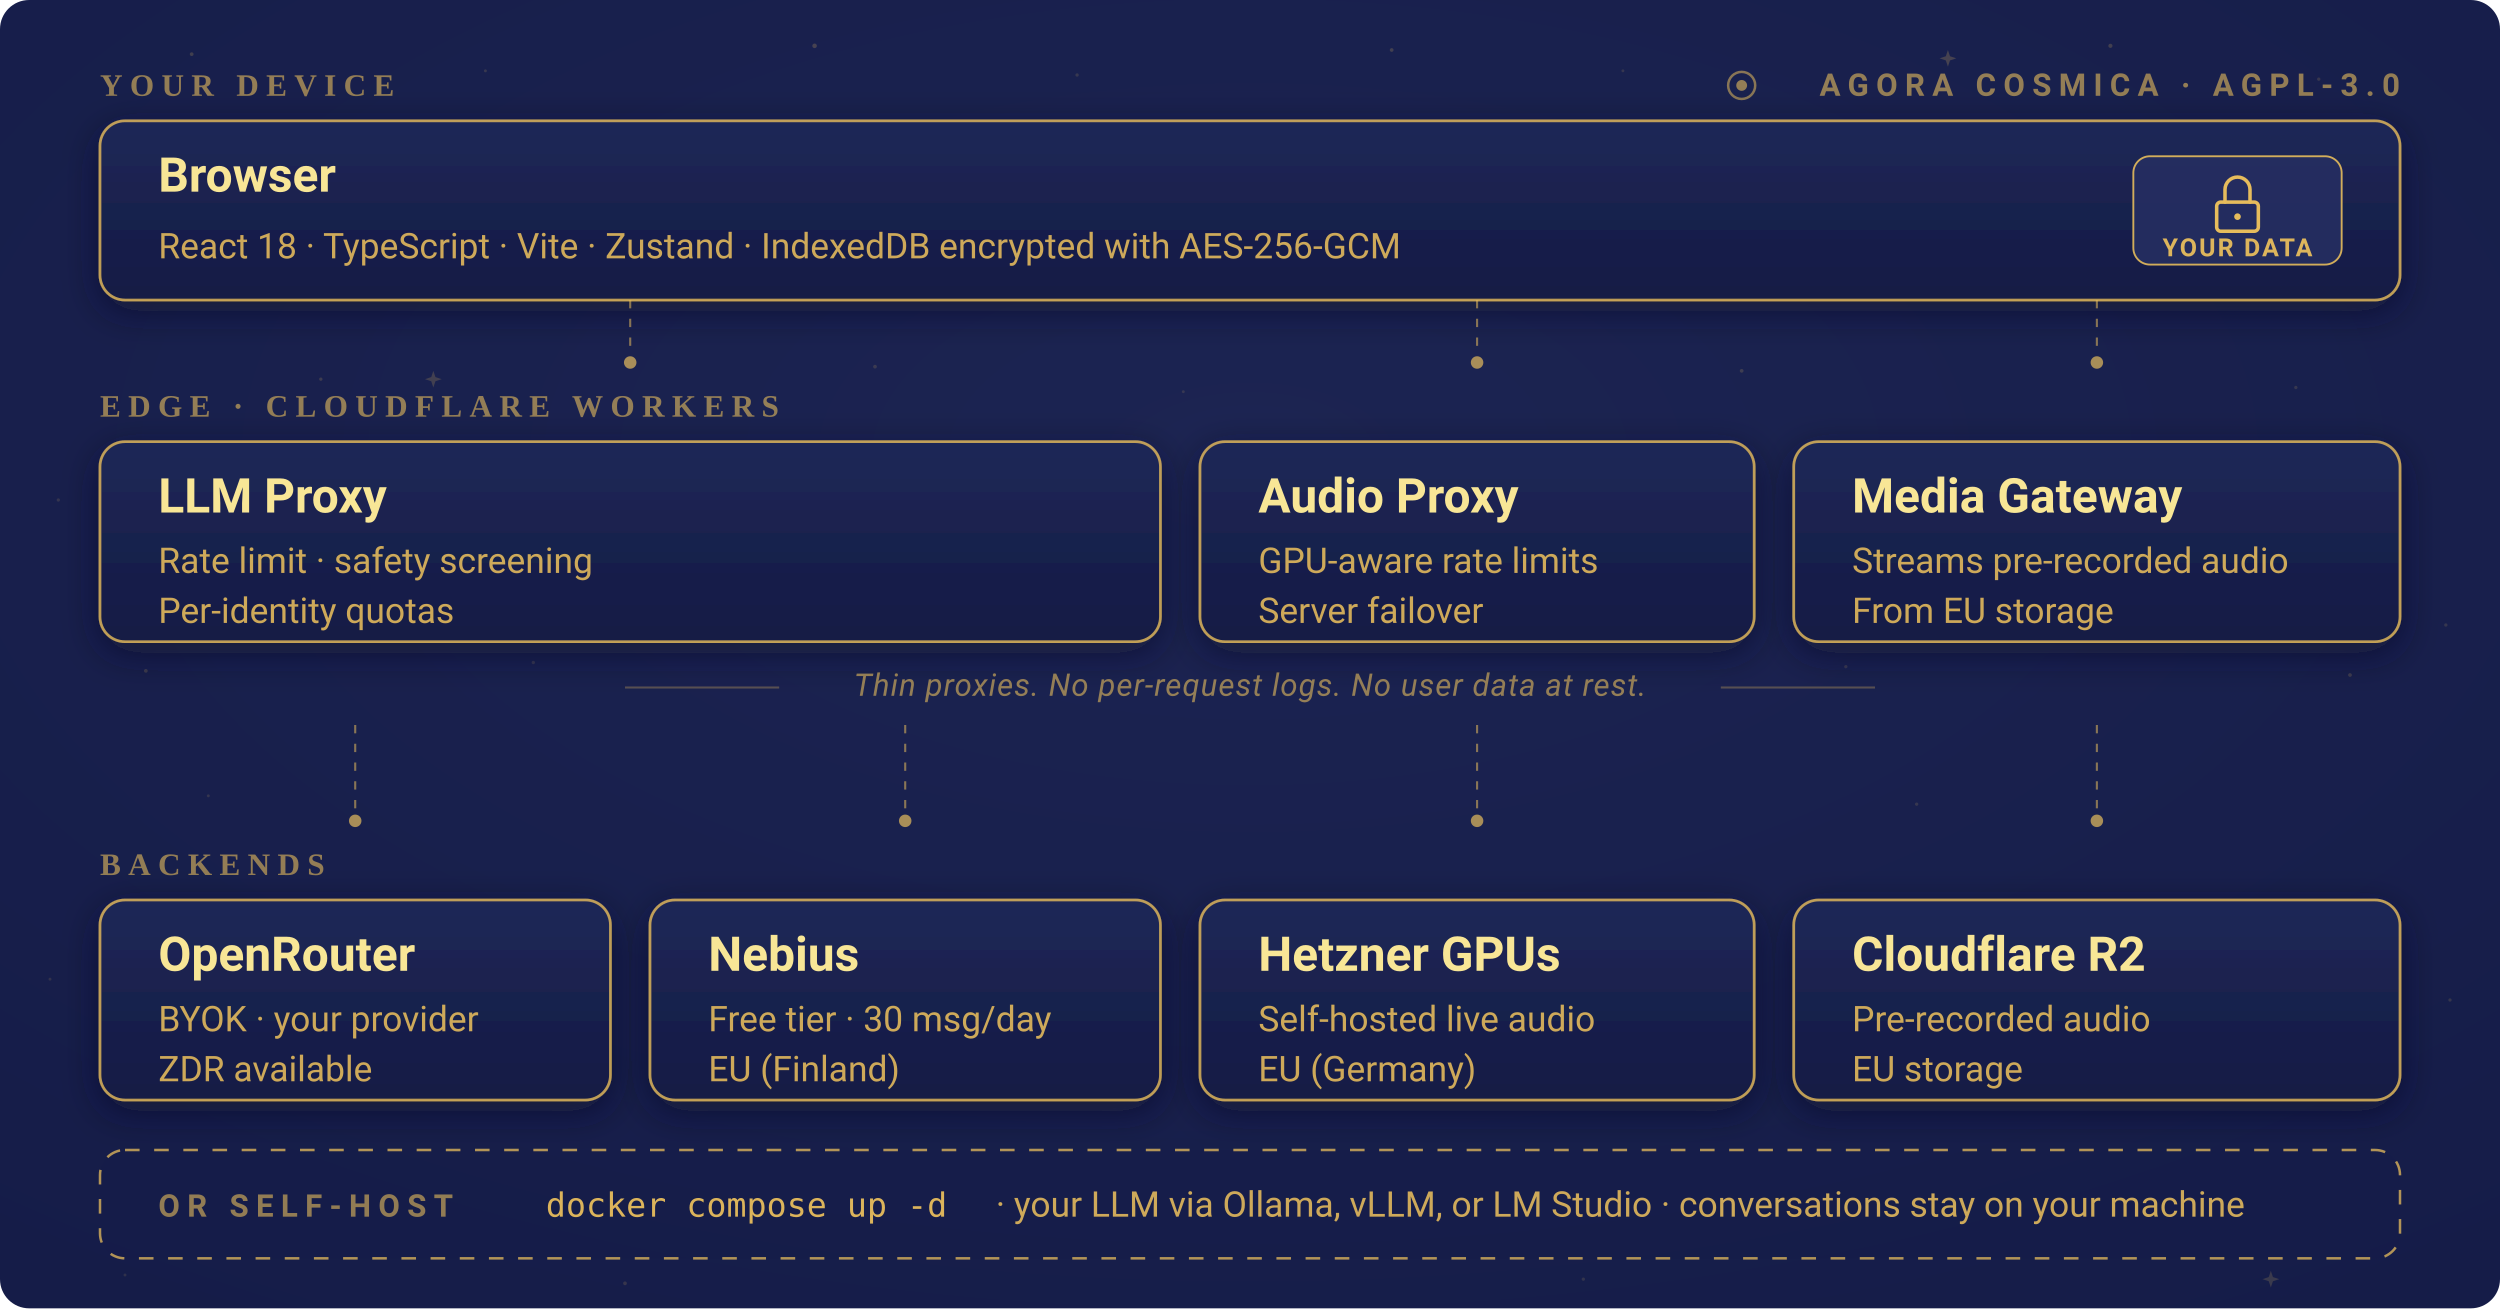
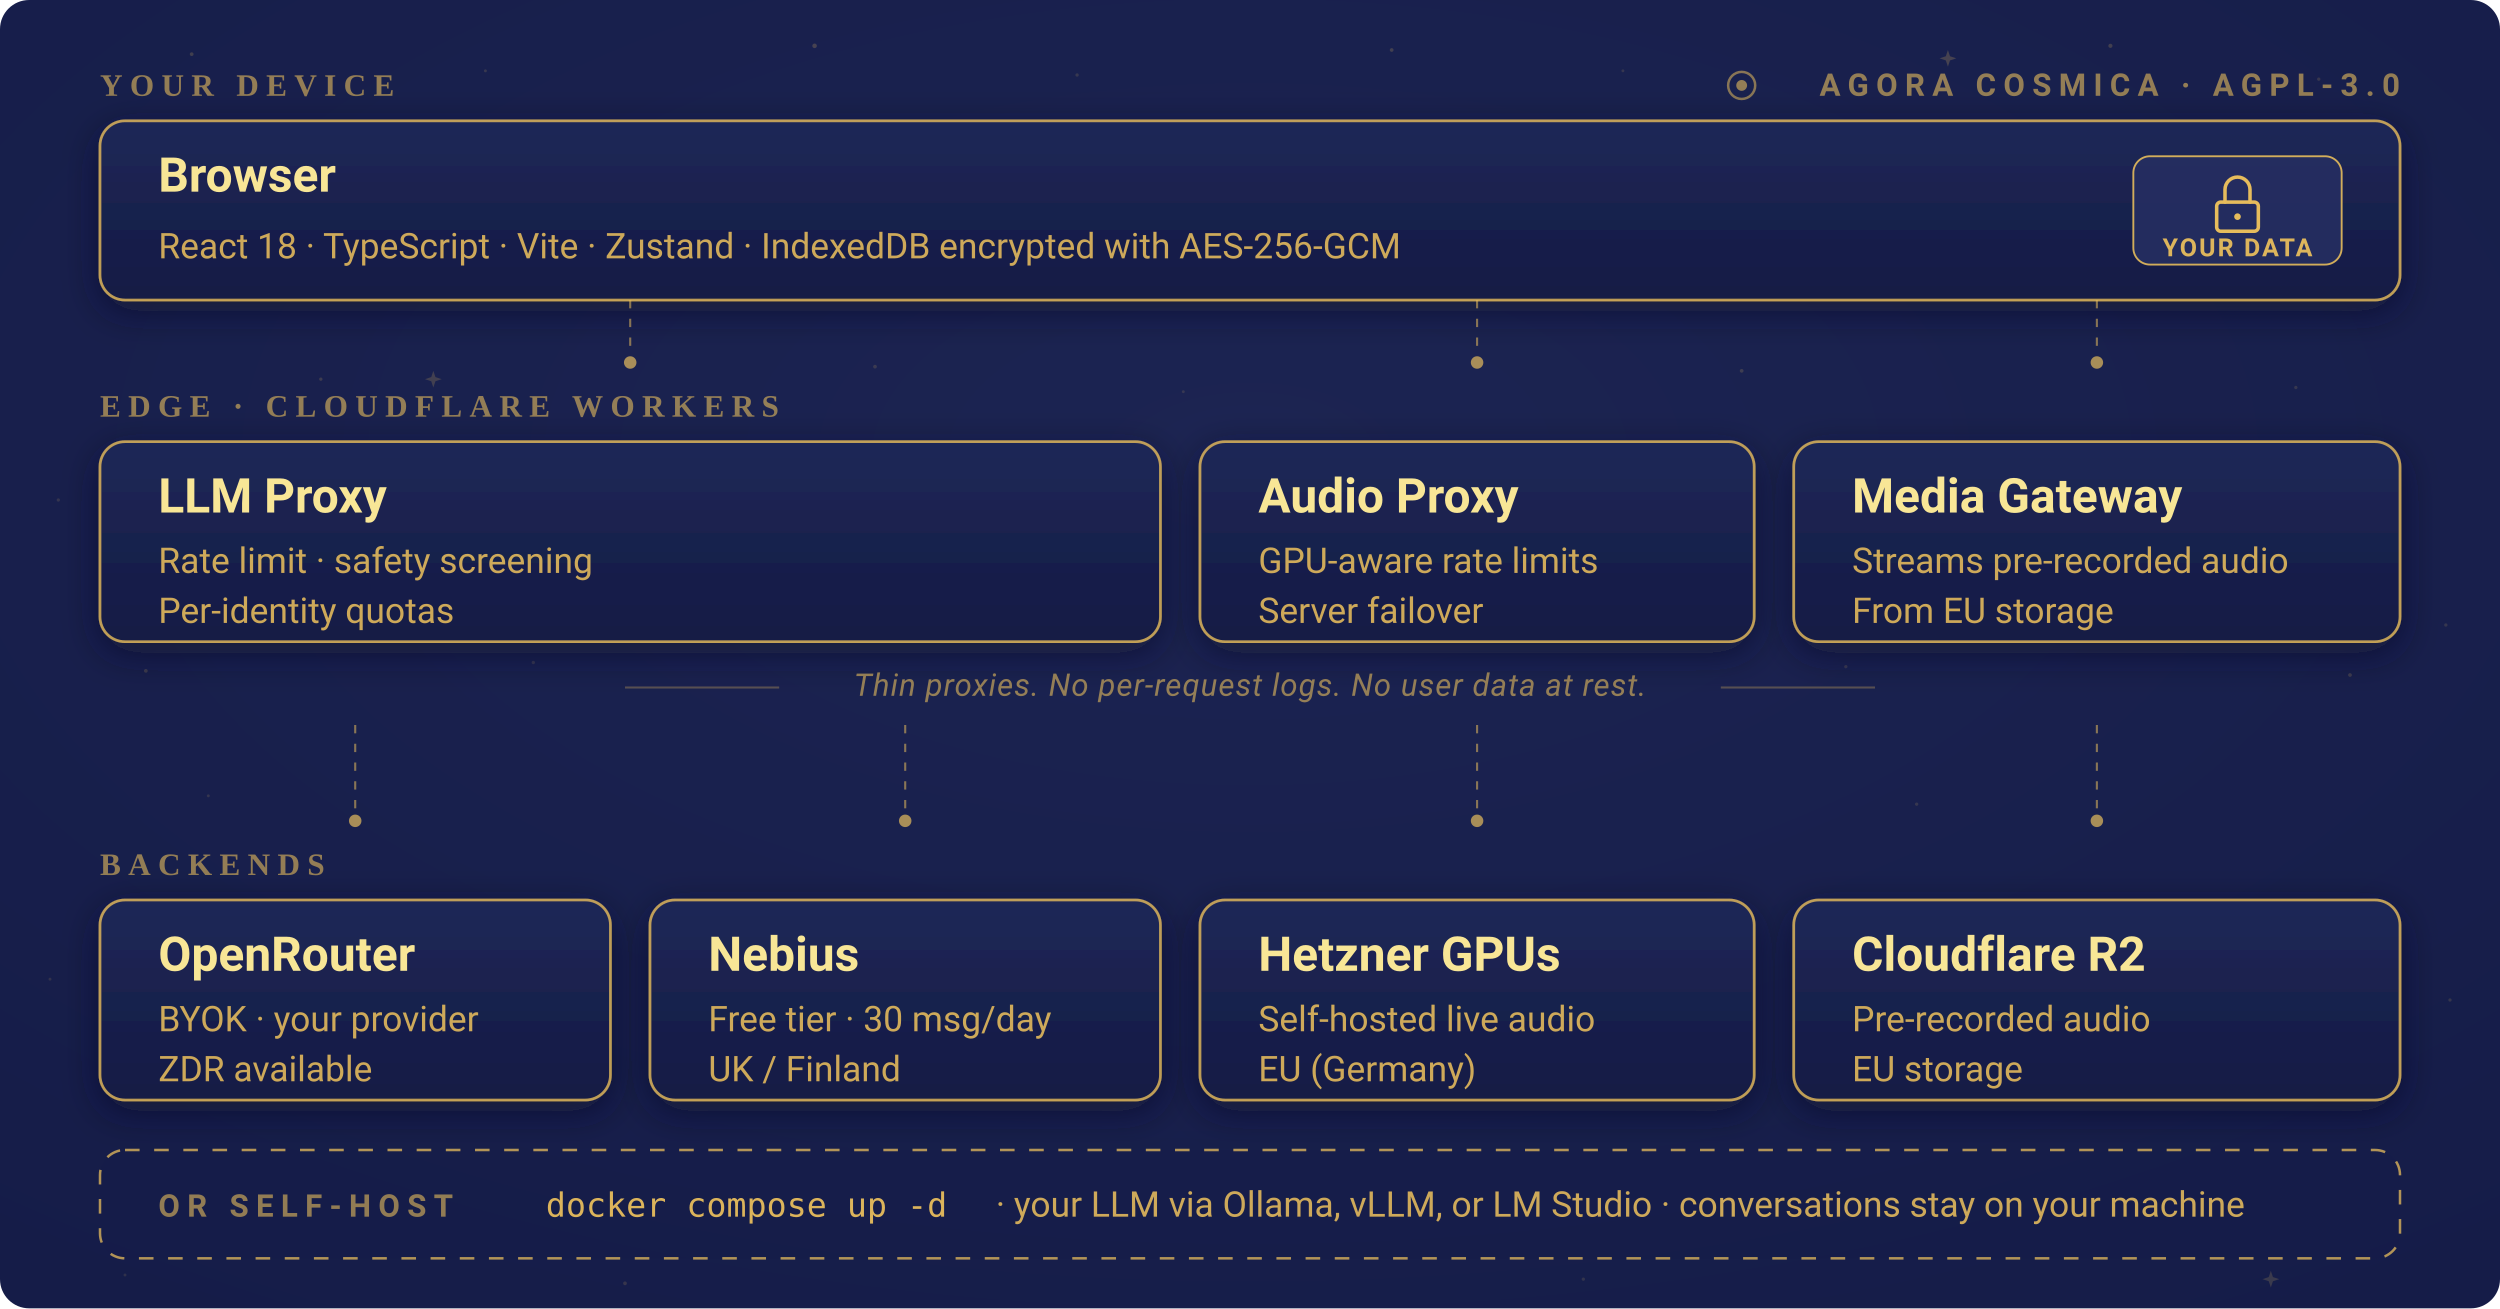
- <svg xmlns="http://www.w3.org/2000/svg" viewBox="0 0 1200 628" preserveAspectRatio="xMidYMid meet" role="img" aria-label="Agora Cosmica architecture diagram. Three tiers: your browser holds all user data and the encrypted BYOK key. Cloudflare Workers act as thin proxies with no user data and no per-request logs. Backends include Nebius in Finland for the free tier, OpenRouter for BYOK inference with ZDR providers available, Hetzner GPUs in Germany for self-hosted live audio, and Cloudflare R2 in EU storage for pre-recorded media. A fourth self-host row shows the same app running from docker compose with a local LLM via Ollama, vLLM, or LM Studio, so conversations stay on your machine.">
+ <svg xmlns="http://www.w3.org/2000/svg" viewBox="0 0 1200 628" preserveAspectRatio="xMidYMid meet" role="img" aria-label="Agora Cosmica architecture diagram. Three tiers: your browser holds all user data and the encrypted BYOK key. Cloudflare Workers act as thin proxies with no user data and no per-request logs. Backends include Nebius in the United Kingdom and Finland for the free tier, OpenRouter for BYOK inference with ZDR providers available, Hetzner GPUs in Germany for self-hosted live audio, and Cloudflare R2 in EU storage for pre-recorded media. A fourth self-host row shows the same app running from docker compose with a local LLM via Ollama, vLLM, or LM Studio, so conversations stay on your machine.">
  <defs>
    <radialGradient id="bg" cx="50%" cy="35%" r="80%">
      <stop offset="0%" stop-color="#1c2452" />
      <stop offset="100%" stop-color="#151c48" />
    </radialGradient>
    <linearGradient id="panel" x1="0" y1="0" x2="0" y2="1">
      <stop offset="0%" stop-color="#1f2857" />
      <stop offset="100%" stop-color="#131a44" />
    </linearGradient>
    <filter id="lift" x="-15%" y="-25%" width="130%" height="160%">
      <feDropShadow dx="0" dy="5" stdDeviation="9" flood-color="#080d2c" flood-opacity="0.55" />
    </filter>
    <style>
      .label { font-family: ui-sans-serif, system-ui, -apple-system, "Segoe UI", Roboto, "Helvetica Neue", Arial, sans-serif; fill: #e6bc5c; }
      .mono { font-family: ui-monospace, "SF Mono", SFMono-Regular, Menlo, Consolas, monospace; }
      .tier-label { font-size: 15px; letter-spacing: 3.5px; fill: #e6bc5c; opacity: 0.6; font-weight: 600; }
      .box-title { font-size: 23px; font-weight: 600; fill: #f8e696; }
      .box-sub { font-size: 17px; fill: #e6bc5c; opacity: 0.88; }
      .note { font-size: 15px; fill: #e6bc5c; opacity: 0.6; letter-spacing: 0.5px; font-style: italic; }
      .badge-text { font-size: 12px; fill: #e6bc5c; opacity: 0.95; letter-spacing: 1px; font-weight: 600; }
      .panel-box { fill: url(#panel); stroke: #e6bc5c; stroke-width: 1.3; stroke-opacity: 0.8; }
      .flow { stroke: #e6bc5c; stroke-width: 1; opacity: 0.55; stroke-dasharray: 4 5; }
      .flow-dot { fill: #e6bc5c; opacity: 0.7; }
      .star { fill: #e6bc5c; }
      .rule { stroke: #e6bc5c; stroke-width: 1; opacity: 0.3; }
    </style>
  </defs>
  <rect width="1200" height="628" fill="url(#bg)" rx="14" />
  <g>
    <circle class="star" cx="92" cy="26" r="0.9" opacity="0.20" />
    <circle class="star" cx="233" cy="34" r="0.7" opacity="0.16" />
    <circle class="star" cx="391" cy="22" r="1.1" opacity="0.22" />
    <circle class="star" cx="517" cy="36" r="0.8" opacity="0.15" />
    <circle class="star" cx="668" cy="24" r="0.9" opacity="0.20" />
    <circle class="star" cx="779" cy="34" r="0.7" opacity="0.14" />
    <circle class="star" cx="1013" cy="22" r="1.0" opacity="0.20" />
    <circle class="star" cx="1113" cy="38" r="0.8" opacity="0.16" />
    <circle class="star" cx="154" cy="182" r="0.8" opacity="0.18" />
    <circle class="star" cx="420" cy="176" r="0.9" opacity="0.16" />
    <circle class="star" cx="568" cy="188" r="0.7" opacity="0.14" />
    <circle class="star" cx="836" cy="178" r="0.9" opacity="0.18" />
    <circle class="star" cx="1102" cy="186" r="0.8" opacity="0.15" />
    <circle class="star" cx="70" cy="322" r="0.9" opacity="0.18" />
    <circle class="star" cx="256" cy="318" r="0.8" opacity="0.15" />
    <circle class="star" cx="886" cy="320" r="0.8" opacity="0.16" />
    <circle class="star" cx="1128" cy="324" r="0.9" opacity="0.18" />
    <circle class="star" cx="100" cy="382" r="0.7" opacity="0.14" />
    <circle class="star" cx="920" cy="386" r="0.8" opacity="0.15" />
    <circle class="star" cx="28" cy="240" r="0.8" opacity="0.14" />
    <circle class="star" cx="24" cy="470" r="0.7" opacity="0.13" />
    <circle class="star" cx="1174" cy="300" r="0.8" opacity="0.15" />
    <circle class="star" cx="1176" cy="480" r="0.8" opacity="0.15" />
    <circle class="star" cx="300" cy="616" r="0.9" opacity="0.16" />
    <circle class="star" cx="760" cy="614" r="0.8" opacity="0.14" />
    <circle class="star" cx="60" cy="612" r="0.7" opacity="0.13" />
    <path class="star" opacity="0.22" d="M 935 24 L 936 27 L 939 28 L 936 29 L 935 32 L 934 29 L 931 28 L 934 27 Z" />
    <path class="star" opacity="0.20" d="M 208 178 L 209 181 L 212 182 L 209 183 L 208 186 L 207 183 L 204 182 L 207 181 Z" />
    <path class="star" opacity="0.18" d="M 1090 610 L 1091 613 L 1094 614 L 1091 615 L 1090 618 L 1089 615 L 1086 614 L 1089 613 Z" />
  </g>
  <g>
    <circle cx="836" cy="41" r="6.5" fill="none" stroke="#e6bc5c" stroke-width="1.2" opacity="0.55" />
    <circle cx="836" cy="41" r="2.6" fill="#e6bc5c" opacity="0.6" />
    <text x="1152" y="46" class="label tier-label" text-anchor="end">AGORA COSMICA · AGPL-3.0</text>
  </g>
  <text x="48" y="46" class="tier-label">YOUR DEVICE</text>
  <g>
    <rect x="48" y="58" width="1104" height="86" rx="12" class="panel-box" stroke-width="1.5" stroke-opacity="0.9" filter="url(#lift)" />
    <text x="76" y="92" class="label box-title">Browser</text>
    <text x="76" y="124" class="label box-sub">React 18 · TypeScript · Vite · Zustand · IndexedDB encrypted with AES-256-GCM</text>
    <g transform="translate(1024, 75)">
      <rect x="0" y="0" width="100" height="52" rx="8" fill="#252e60" stroke="#e6bc5c" stroke-width="0.9" opacity="0.9" />
      <path d="M 44 22 v -6 a 6 6 0 0 1 12 0 v 6" stroke="#e6bc5c" stroke-width="1.7" fill="none" stroke-linecap="round" />
      <rect x="40" y="22" width="20" height="14" rx="2" fill="none" stroke="#e6bc5c" stroke-width="1.7" />
      <circle cx="50" cy="29" r="1.6" fill="#e6bc5c" />
      <text x="50" y="48" class="label badge-text" text-anchor="middle">YOUR DATA</text>
    </g>
  </g>
  <line x1="302.5" y1="144" x2="302.5" y2="170" class="flow" />
  <circle cx="302.5" cy="174" r="3" class="flow-dot" />
  <line x1="709" y1="144" x2="709" y2="170" class="flow" />
  <circle cx="709" cy="174" r="3" class="flow-dot" />
  <line x1="1006.5" y1="144" x2="1006.5" y2="170" class="flow" />
  <circle cx="1006.5" cy="174" r="3" class="flow-dot" />
  <text x="48" y="200" class="tier-label">EDGE · CLOUDFLARE WORKERS</text>
  <g>
    <rect x="48" y="212" width="509" height="96" rx="12" class="panel-box" filter="url(#lift)" />
    <text x="76" y="246" class="label box-title">LLM Proxy</text>
    <text x="76" y="275" class="label box-sub">Rate limit · safety screening</text>
    <text x="76" y="299" class="label box-sub">Per-identity quotas</text>
    <rect x="576" y="212" width="266" height="96" rx="12" class="panel-box" filter="url(#lift)" />
    <text x="604" y="246" class="label box-title">Audio Proxy</text>
    <text x="604" y="275" class="label box-sub">GPU-aware rate limits</text>
    <text x="604" y="299" class="label box-sub">Server failover</text>
    <rect x="861" y="212" width="291" height="96" rx="12" class="panel-box" filter="url(#lift)" />
    <text x="889" y="246" class="label box-title">Media Gateway</text>
    <text x="889" y="275" class="label box-sub">Streams pre-recorded audio</text>
    <text x="889" y="299" class="label box-sub">From EU storage</text>
  </g>
  <line x1="300" y1="330" x2="374" y2="330" class="rule" />
  <text x="600" y="334" class="label note" text-anchor="middle">Thin proxies. No per-request logs. No user data at rest.</text>
  <line x1="826" y1="330" x2="900" y2="330" class="rule" />
  <line x1="170.5" y1="348" x2="170.5" y2="390" class="flow" />
  <circle cx="170.5" cy="394" r="3" class="flow-dot" />
  <line x1="434.5" y1="348" x2="434.5" y2="390" class="flow" />
  <circle cx="434.5" cy="394" r="3" class="flow-dot" />
  <line x1="709" y1="348" x2="709" y2="390" class="flow" />
  <circle cx="709" cy="394" r="3" class="flow-dot" />
  <line x1="1006.5" y1="348" x2="1006.5" y2="390" class="flow" />
  <circle cx="1006.5" cy="394" r="3" class="flow-dot" />
  <text x="48" y="420" class="tier-label">BACKENDS</text>
  <g>
    <rect x="48" y="432" width="245" height="96" rx="12" class="panel-box" filter="url(#lift)" />
    <text x="76" y="466" class="label box-title">OpenRouter</text>
    <text x="76" y="495" class="label box-sub">BYOK · your provider</text>
    <text x="76" y="519" class="label box-sub">ZDR available</text>
    <rect x="312" y="432" width="245" height="96" rx="12" class="panel-box" filter="url(#lift)" />
    <text x="340" y="466" class="label box-title">Nebius</text>
    <text x="340" y="495" class="label box-sub">Free tier · 30 msg/day</text>
-     <text x="340" y="519" class="label box-sub">EU (Finland)</text>
+     <text x="340" y="519" class="label box-sub">UK / Finland</text>
    <rect x="576" y="432" width="266" height="96" rx="12" class="panel-box" filter="url(#lift)" />
    <text x="604" y="466" class="label box-title">Hetzner GPUs</text>
    <text x="604" y="495" class="label box-sub">Self-hosted live audio</text>
    <text x="604" y="519" class="label box-sub">EU (Germany)</text>
    <rect x="861" y="432" width="291" height="96" rx="12" class="panel-box" filter="url(#lift)" />
    <text x="889" y="466" class="label box-title">Cloudflare R2</text>
    <text x="889" y="495" class="label box-sub">Pre-recorded audio</text>
    <text x="889" y="519" class="label box-sub">EU storage</text>
  </g>
  <g>
    <rect x="48" y="552" width="1104" height="52" rx="12" fill="#151c48" fill-opacity="0.35" stroke="#e6bc5c" stroke-width="1.2" stroke-opacity="0.75" stroke-dasharray="7 7" />
    <text x="76" y="584" class="label tier-label" opacity="0.85">OR SELF-HOST</text>
    <text x="262" y="584" class="label mono" font-size="16" fill="#f8e696" opacity="0.95">docker compose up -d</text>
    <text x="478" y="584" class="label box-sub">· your LLM via Ollama, vLLM, or LM Studio · conversations stay on your machine</text>
  </g>
</svg>
